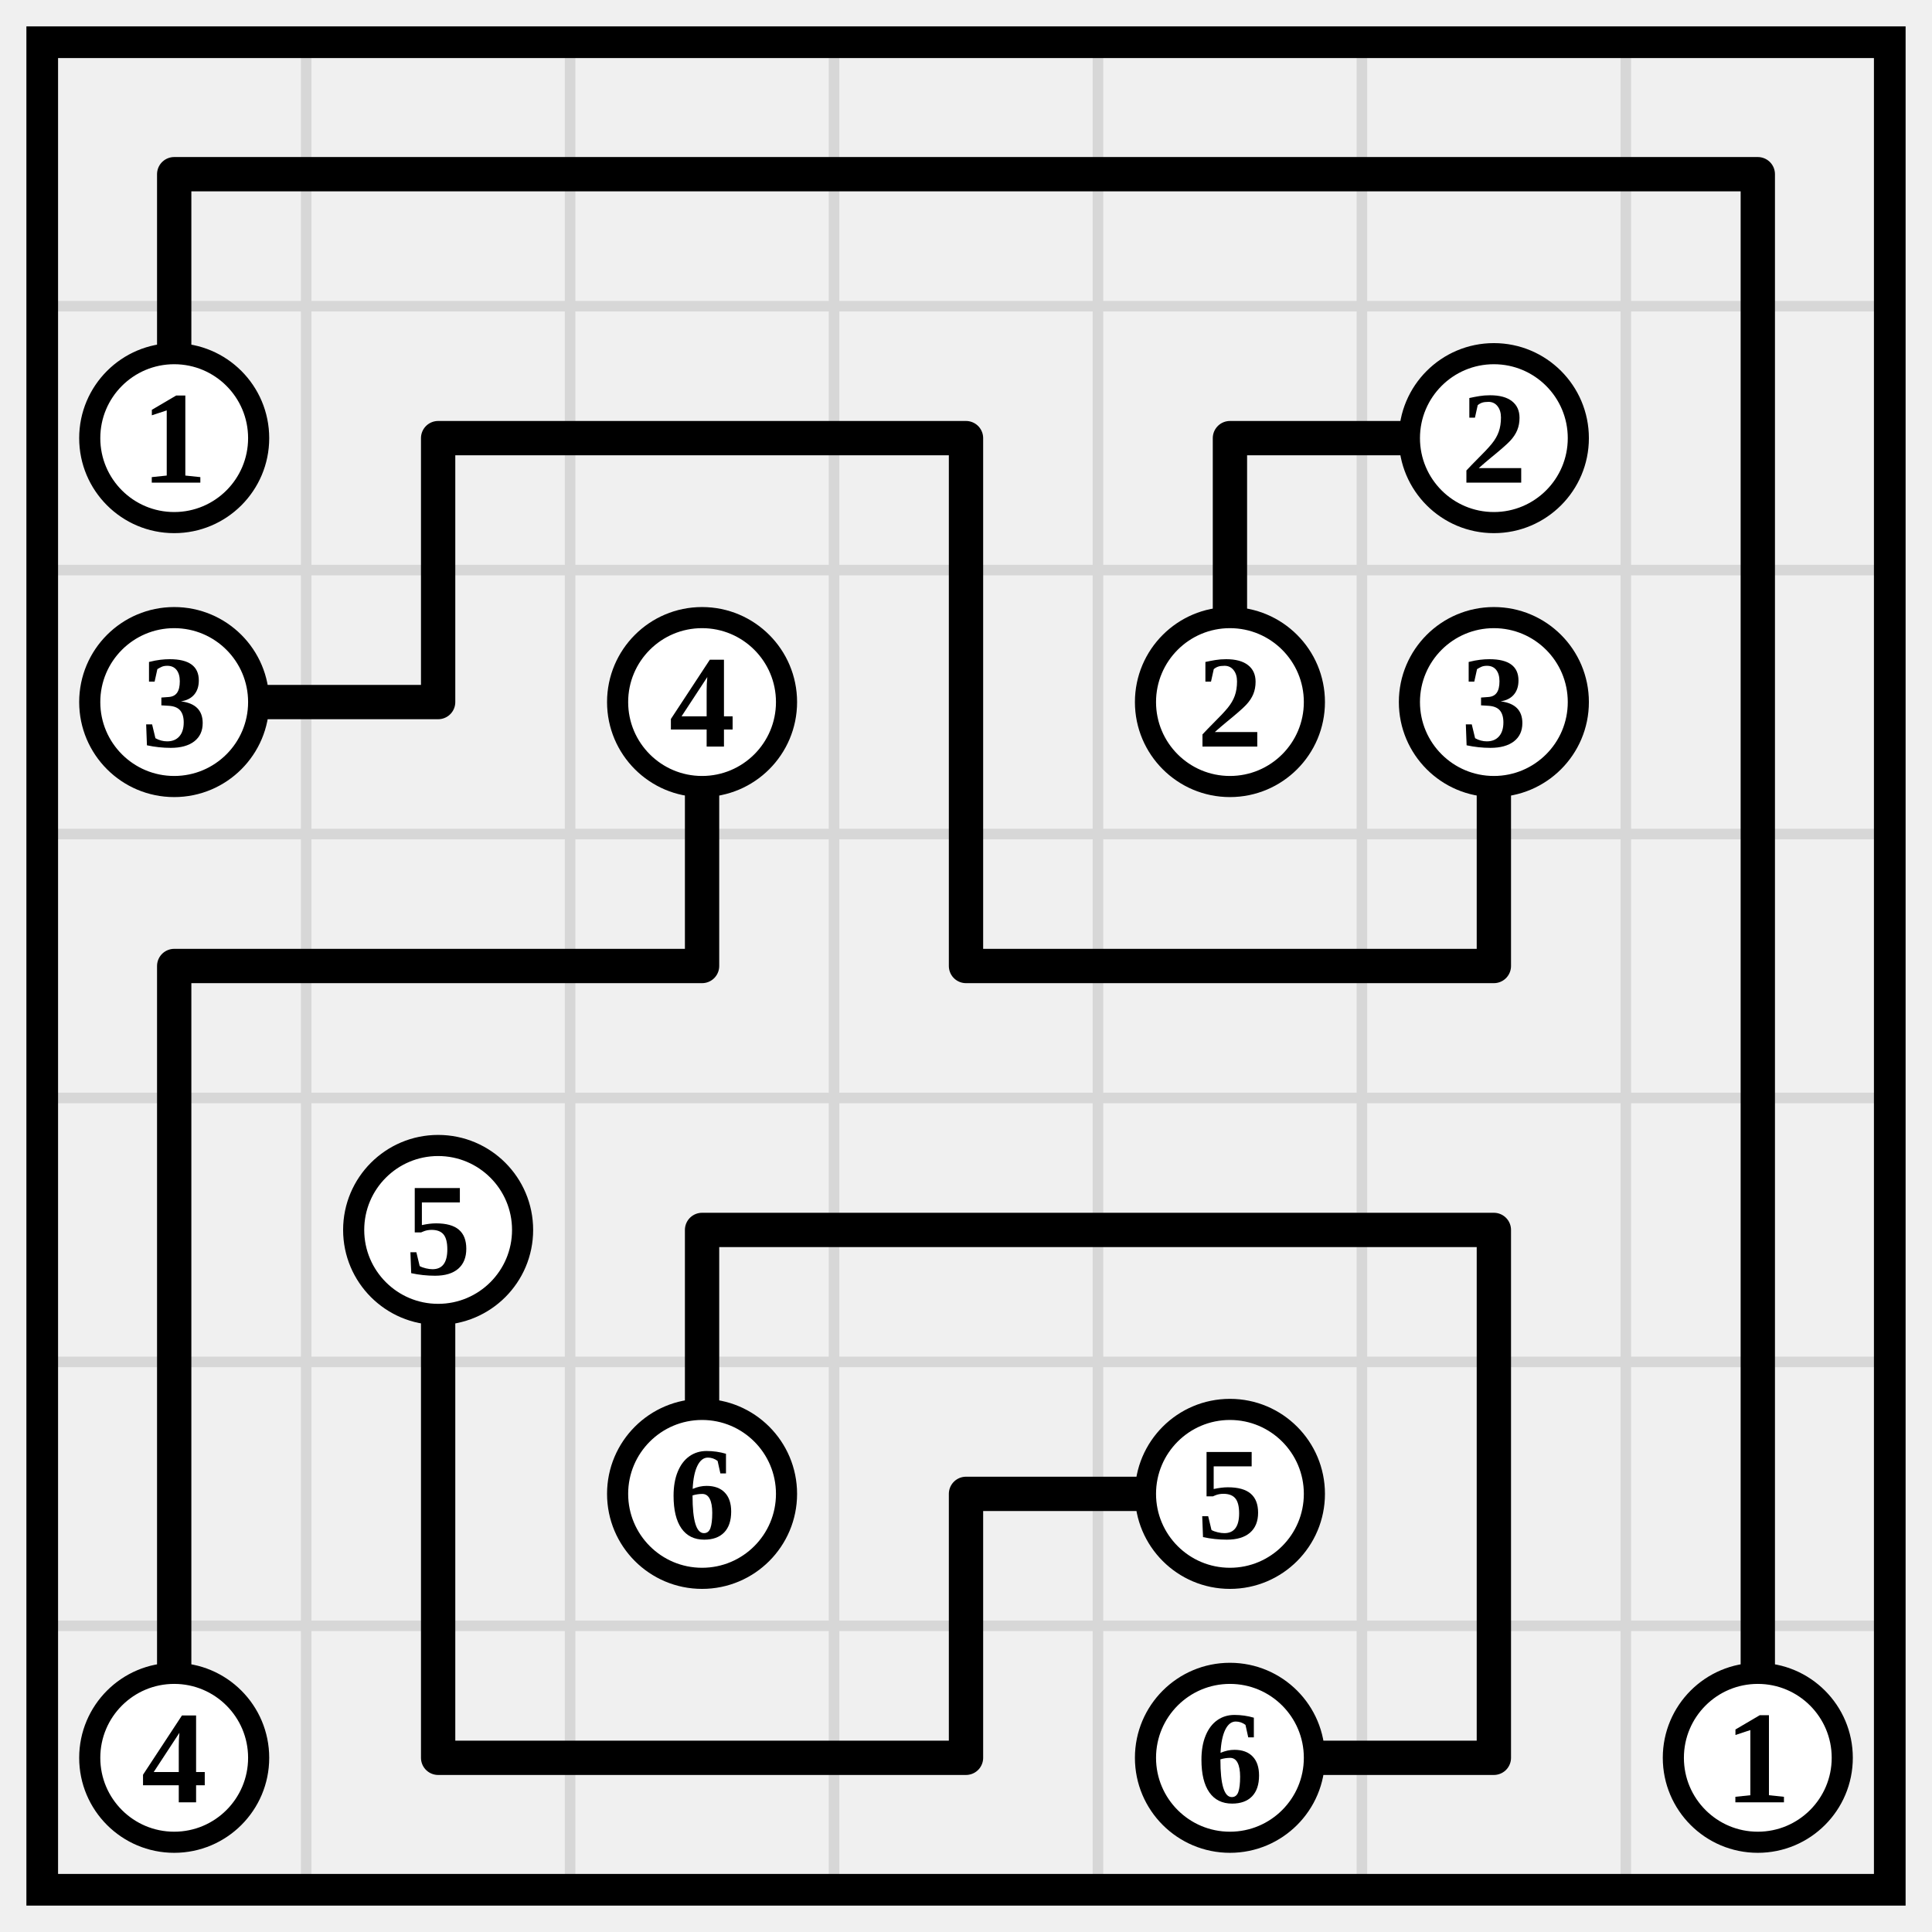
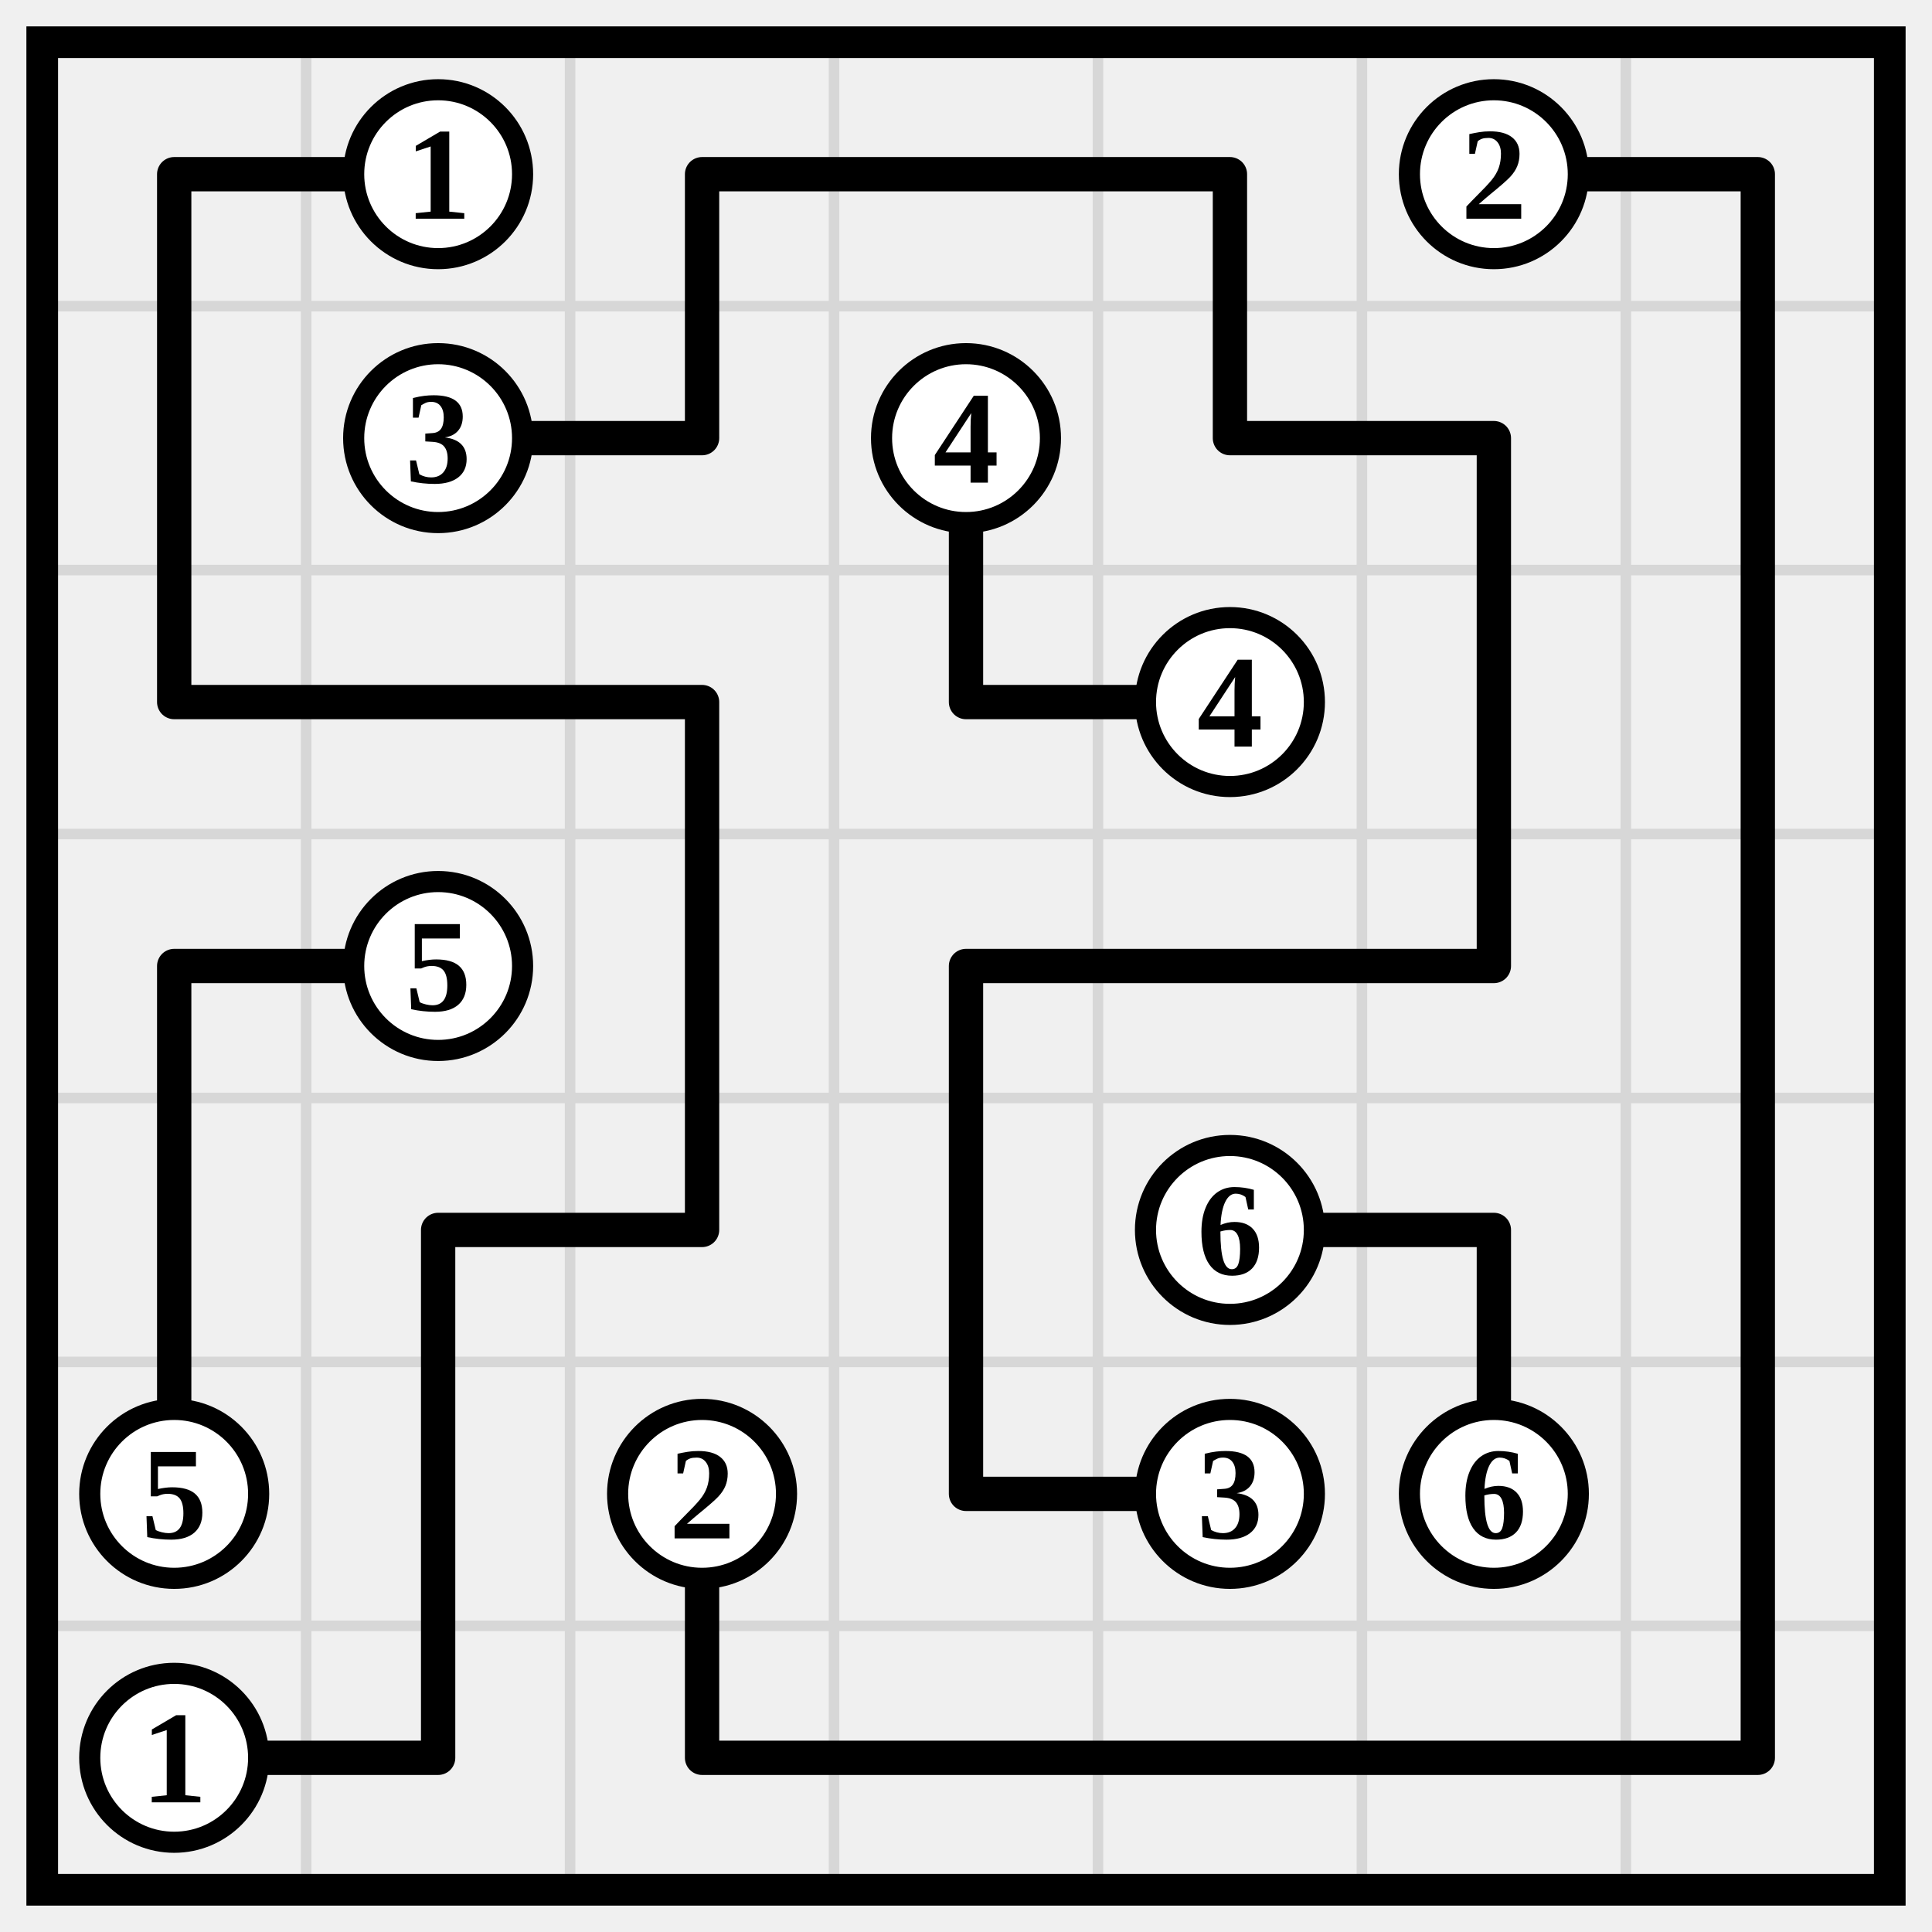
<svg xmlns="http://www.w3.org/2000/svg" class="p" viewBox="0 0 732 732" preserveAspectRatio="xMidYMid meet" shape-rendering="geometricPrecision">
  <path d="M16 116H716M16 216H716M16 316H716M16 416H716M16 516H716M16 616H716M116 16V716M216 16V716M316 16V716M416 16V716M516 16V716M616 16V716" fill="none" stroke="#d7d7d7" stroke-width="4" stroke-linecap="square" />
  <rect x="16" y="16" width="700" height="700" fill="none" stroke="#000" stroke-width="12" />
-   <path d="M66 66H166M66 66V166M166 66H266M266 66H366M366 66H466M466 66H566M566 66H666M666 66V166M166 166H266M166 166V266M266 166H366M366 166V266M466 166H566M466 166V266M666 166V266M66 266H166M266 266V366M366 266V366M566 266V366M666 266V366M66 366H166M66 366V466M166 366H266M366 366H466M466 366H566M666 366V466M66 466V566M166 466V566M266 466H366M266 466V566M366 466H466M466 466H566M566 466V566M666 466V566M66 566V666M166 566V666M366 566H466M366 566V666M566 566V666M666 566V666M166 666H266M266 666H366M466 666H566" fill="none" stroke="#000" stroke-width="13" stroke-linecap="round" />
-   <circle cx="66" cy="166" r="32" fill="#fff" stroke="#000" stroke-width="8" />
-   <text x="66" y="166" font-size="50" text-anchor="middle" dominant-baseline="central" fill="#000" font-weight="700">1</text>
-   <circle cx="566" cy="166" r="32" fill="#fff" stroke="#000" stroke-width="8" />
-   <text x="566" y="166" font-size="50" text-anchor="middle" dominant-baseline="central" fill="#000" font-weight="700">2</text>
-   <circle cx="66" cy="266" r="32" fill="#fff" stroke="#000" stroke-width="8" />
-   <text x="66" y="266" font-size="50" text-anchor="middle" dominant-baseline="central" fill="#000" font-weight="700">3</text>
-   <circle cx="266" cy="266" r="32" fill="#fff" stroke="#000" stroke-width="8" />
-   <text x="266" y="266" font-size="50" text-anchor="middle" dominant-baseline="central" fill="#000" font-weight="700">4</text>
+   <path d="M66 66H166M66 66V166M266 66H366M266 66V166M366 66H466M466 66V166M566 66H666M666 66V166M66 166V266M166 166H266M366 166V266M466 166H566M566 166V266M666 166V266M66 266H166M166 266H266M266 266V366M366 266H466M566 266V366M666 266V366M66 366H166M66 366V466M266 366V466M366 366H466M366 366V466M466 366H566M666 366V466M66 466V566M166 466H266M166 466V566M366 466V566M466 466H566M566 466V566M666 466V566M166 566V666M266 566V666M366 566H466M666 566V666M66 666H166M266 666H366M366 666H466M466 666H566M566 666H666" fill="none" stroke="#000" stroke-width="13" stroke-linecap="round" />
+   <circle cx="166" cy="66" r="32" fill="#fff" stroke="#000" stroke-width="8" />
+   <text x="166" y="66" font-size="50" text-anchor="middle" dominant-baseline="central" fill="#000" font-weight="700">1</text>
+   <circle cx="566" cy="66" r="32" fill="#fff" stroke="#000" stroke-width="8" />
+   <text x="566" y="66" font-size="50" text-anchor="middle" dominant-baseline="central" fill="#000" font-weight="700">2</text>
+   <circle cx="166" cy="166" r="32" fill="#fff" stroke="#000" stroke-width="8" />
+   <text x="166" y="166" font-size="50" text-anchor="middle" dominant-baseline="central" fill="#000" font-weight="700">3</text>
+   <circle cx="366" cy="166" r="32" fill="#fff" stroke="#000" stroke-width="8" />
+   <text x="366" y="166" font-size="50" text-anchor="middle" dominant-baseline="central" fill="#000" font-weight="700">4</text>
  <circle cx="466" cy="266" r="32" fill="#fff" stroke="#000" stroke-width="8" />
-   <text x="466" y="266" font-size="50" text-anchor="middle" dominant-baseline="central" fill="#000" font-weight="700">2</text>
-   <circle cx="566" cy="266" r="32" fill="#fff" stroke="#000" stroke-width="8" />
-   <text x="566" y="266" font-size="50" text-anchor="middle" dominant-baseline="central" fill="#000" font-weight="700">3</text>
-   <circle cx="166" cy="466" r="32" fill="#fff" stroke="#000" stroke-width="8" />
-   <text x="166" y="466" font-size="50" text-anchor="middle" dominant-baseline="central" fill="#000" font-weight="700">5</text>
+   <text x="466" y="266" font-size="50" text-anchor="middle" dominant-baseline="central" fill="#000" font-weight="700">4</text>
+   <circle cx="166" cy="366" r="32" fill="#fff" stroke="#000" stroke-width="8" />
+   <text x="166" y="366" font-size="50" text-anchor="middle" dominant-baseline="central" fill="#000" font-weight="700">5</text>
+   <circle cx="466" cy="466" r="32" fill="#fff" stroke="#000" stroke-width="8" />
+   <text x="466" y="466" font-size="50" text-anchor="middle" dominant-baseline="central" fill="#000" font-weight="700">6</text>
+   <circle cx="66" cy="566" r="32" fill="#fff" stroke="#000" stroke-width="8" />
+   <text x="66" y="566" font-size="50" text-anchor="middle" dominant-baseline="central" fill="#000" font-weight="700">5</text>
  <circle cx="266" cy="566" r="32" fill="#fff" stroke="#000" stroke-width="8" />
-   <text x="266" y="566" font-size="50" text-anchor="middle" dominant-baseline="central" fill="#000" font-weight="700">6</text>
+   <text x="266" y="566" font-size="50" text-anchor="middle" dominant-baseline="central" fill="#000" font-weight="700">2</text>
  <circle cx="466" cy="566" r="32" fill="#fff" stroke="#000" stroke-width="8" />
-   <text x="466" y="566" font-size="50" text-anchor="middle" dominant-baseline="central" fill="#000" font-weight="700">5</text>
+   <text x="466" y="566" font-size="50" text-anchor="middle" dominant-baseline="central" fill="#000" font-weight="700">3</text>
+   <circle cx="566" cy="566" r="32" fill="#fff" stroke="#000" stroke-width="8" />
+   <text x="566" y="566" font-size="50" text-anchor="middle" dominant-baseline="central" fill="#000" font-weight="700">6</text>
  <circle cx="66" cy="666" r="32" fill="#fff" stroke="#000" stroke-width="8" />
-   <text x="66" y="666" font-size="50" text-anchor="middle" dominant-baseline="central" fill="#000" font-weight="700">4</text>
-   <circle cx="466" cy="666" r="32" fill="#fff" stroke="#000" stroke-width="8" />
-   <text x="466" y="666" font-size="50" text-anchor="middle" dominant-baseline="central" fill="#000" font-weight="700">6</text>
-   <circle cx="666" cy="666" r="32" fill="#fff" stroke="#000" stroke-width="8" />
-   <text x="666" y="666" font-size="50" text-anchor="middle" dominant-baseline="central" fill="#000" font-weight="700">1</text>
+   <text x="66" y="666" font-size="50" text-anchor="middle" dominant-baseline="central" fill="#000" font-weight="700">1</text>
</svg>
